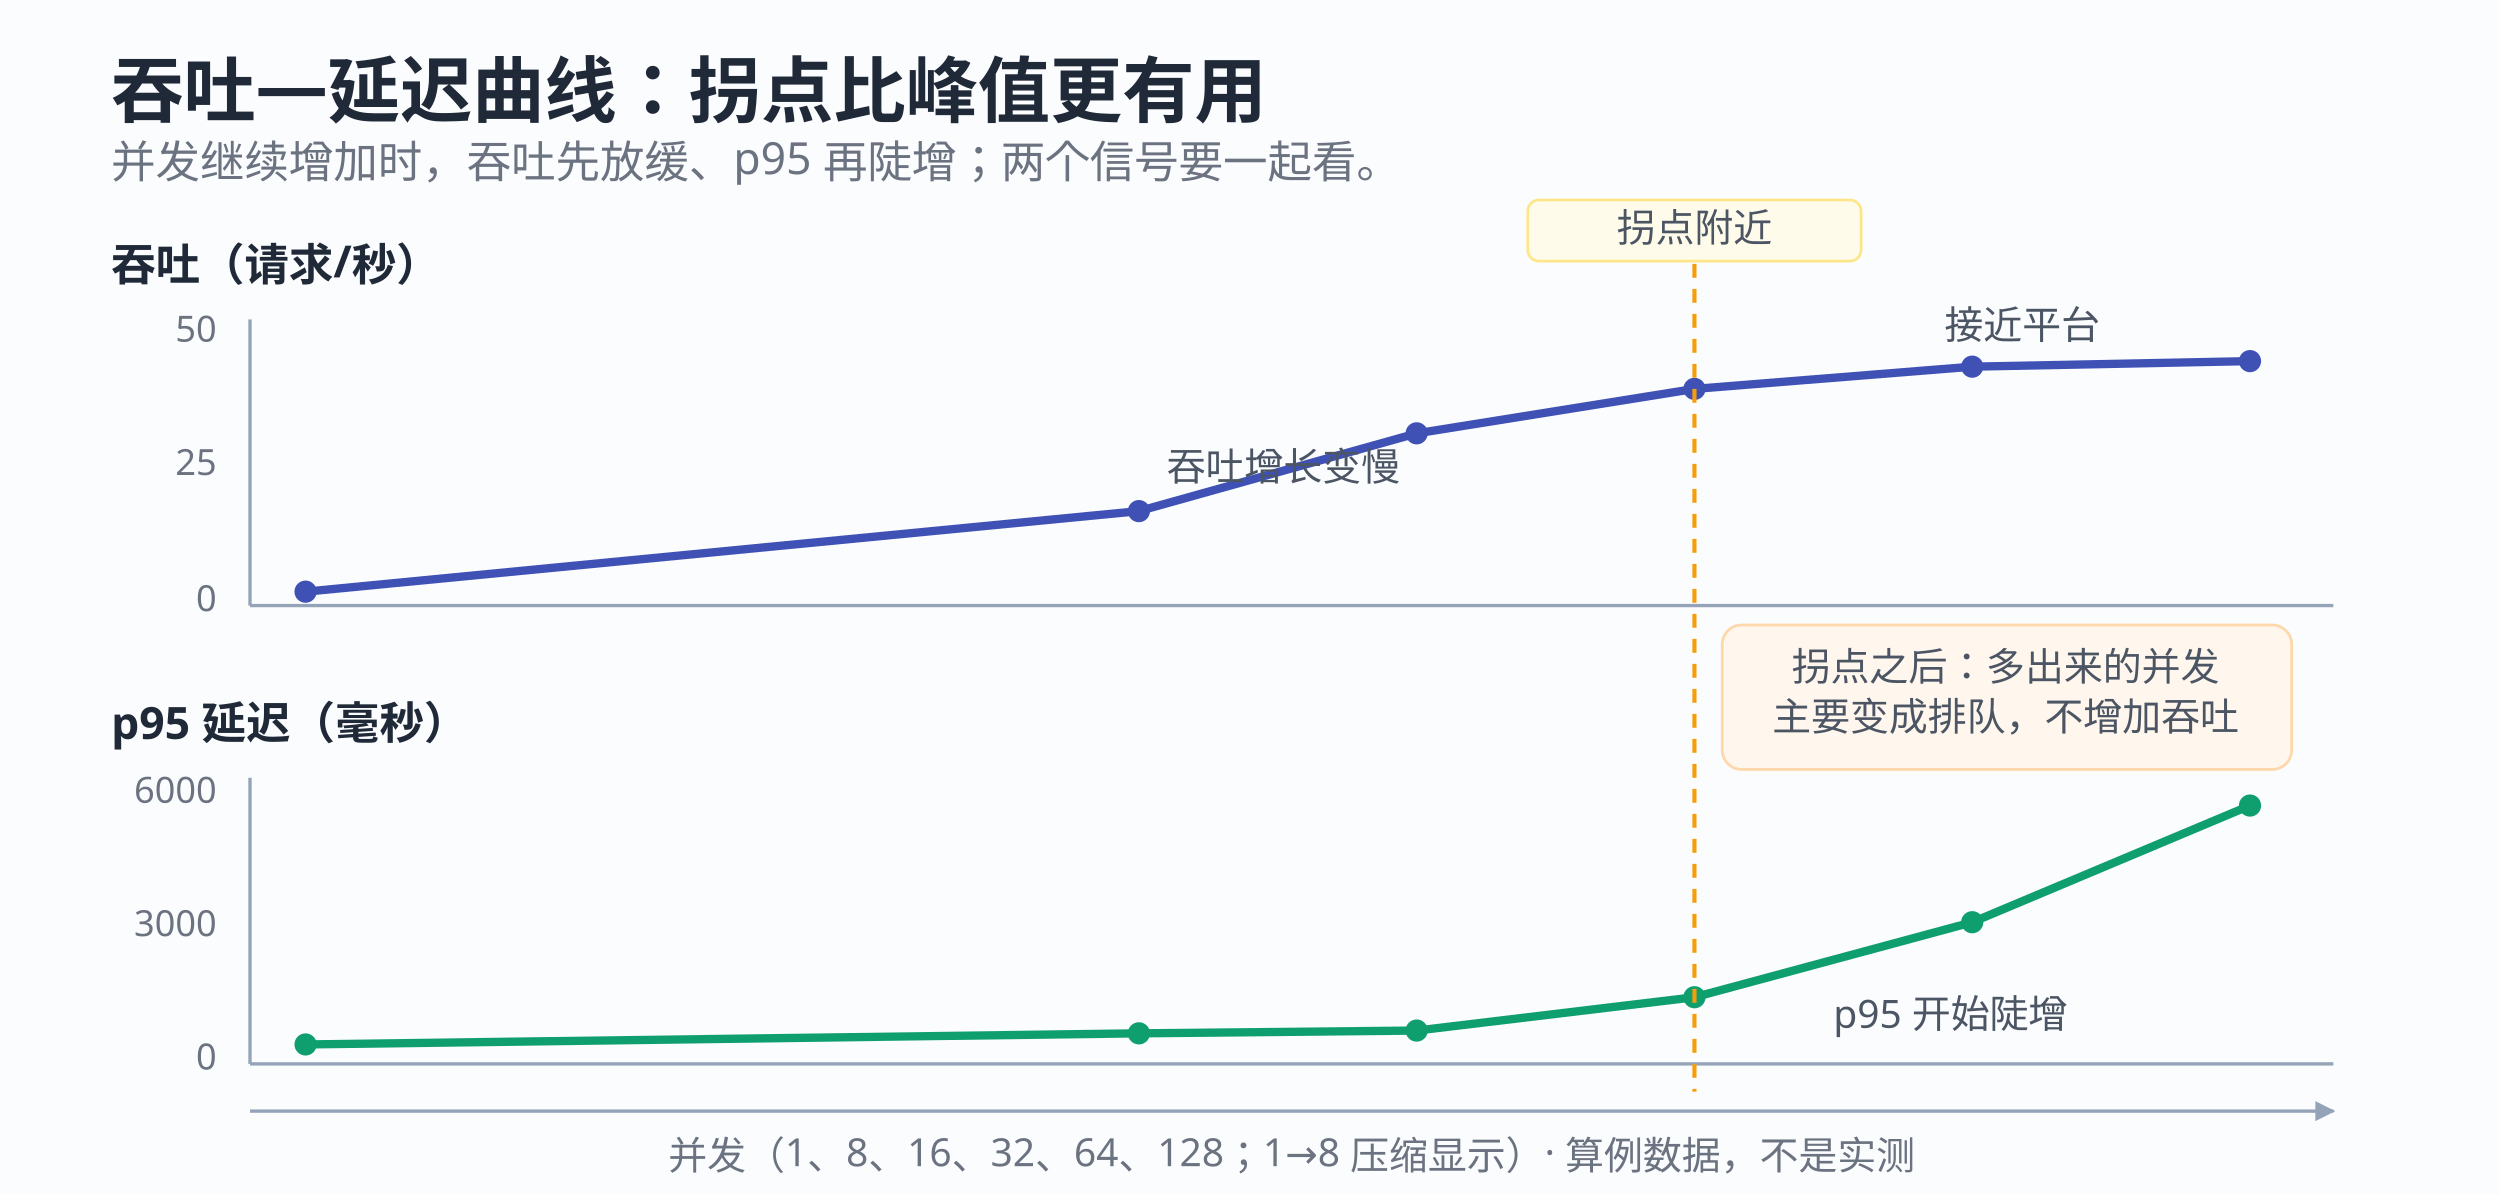
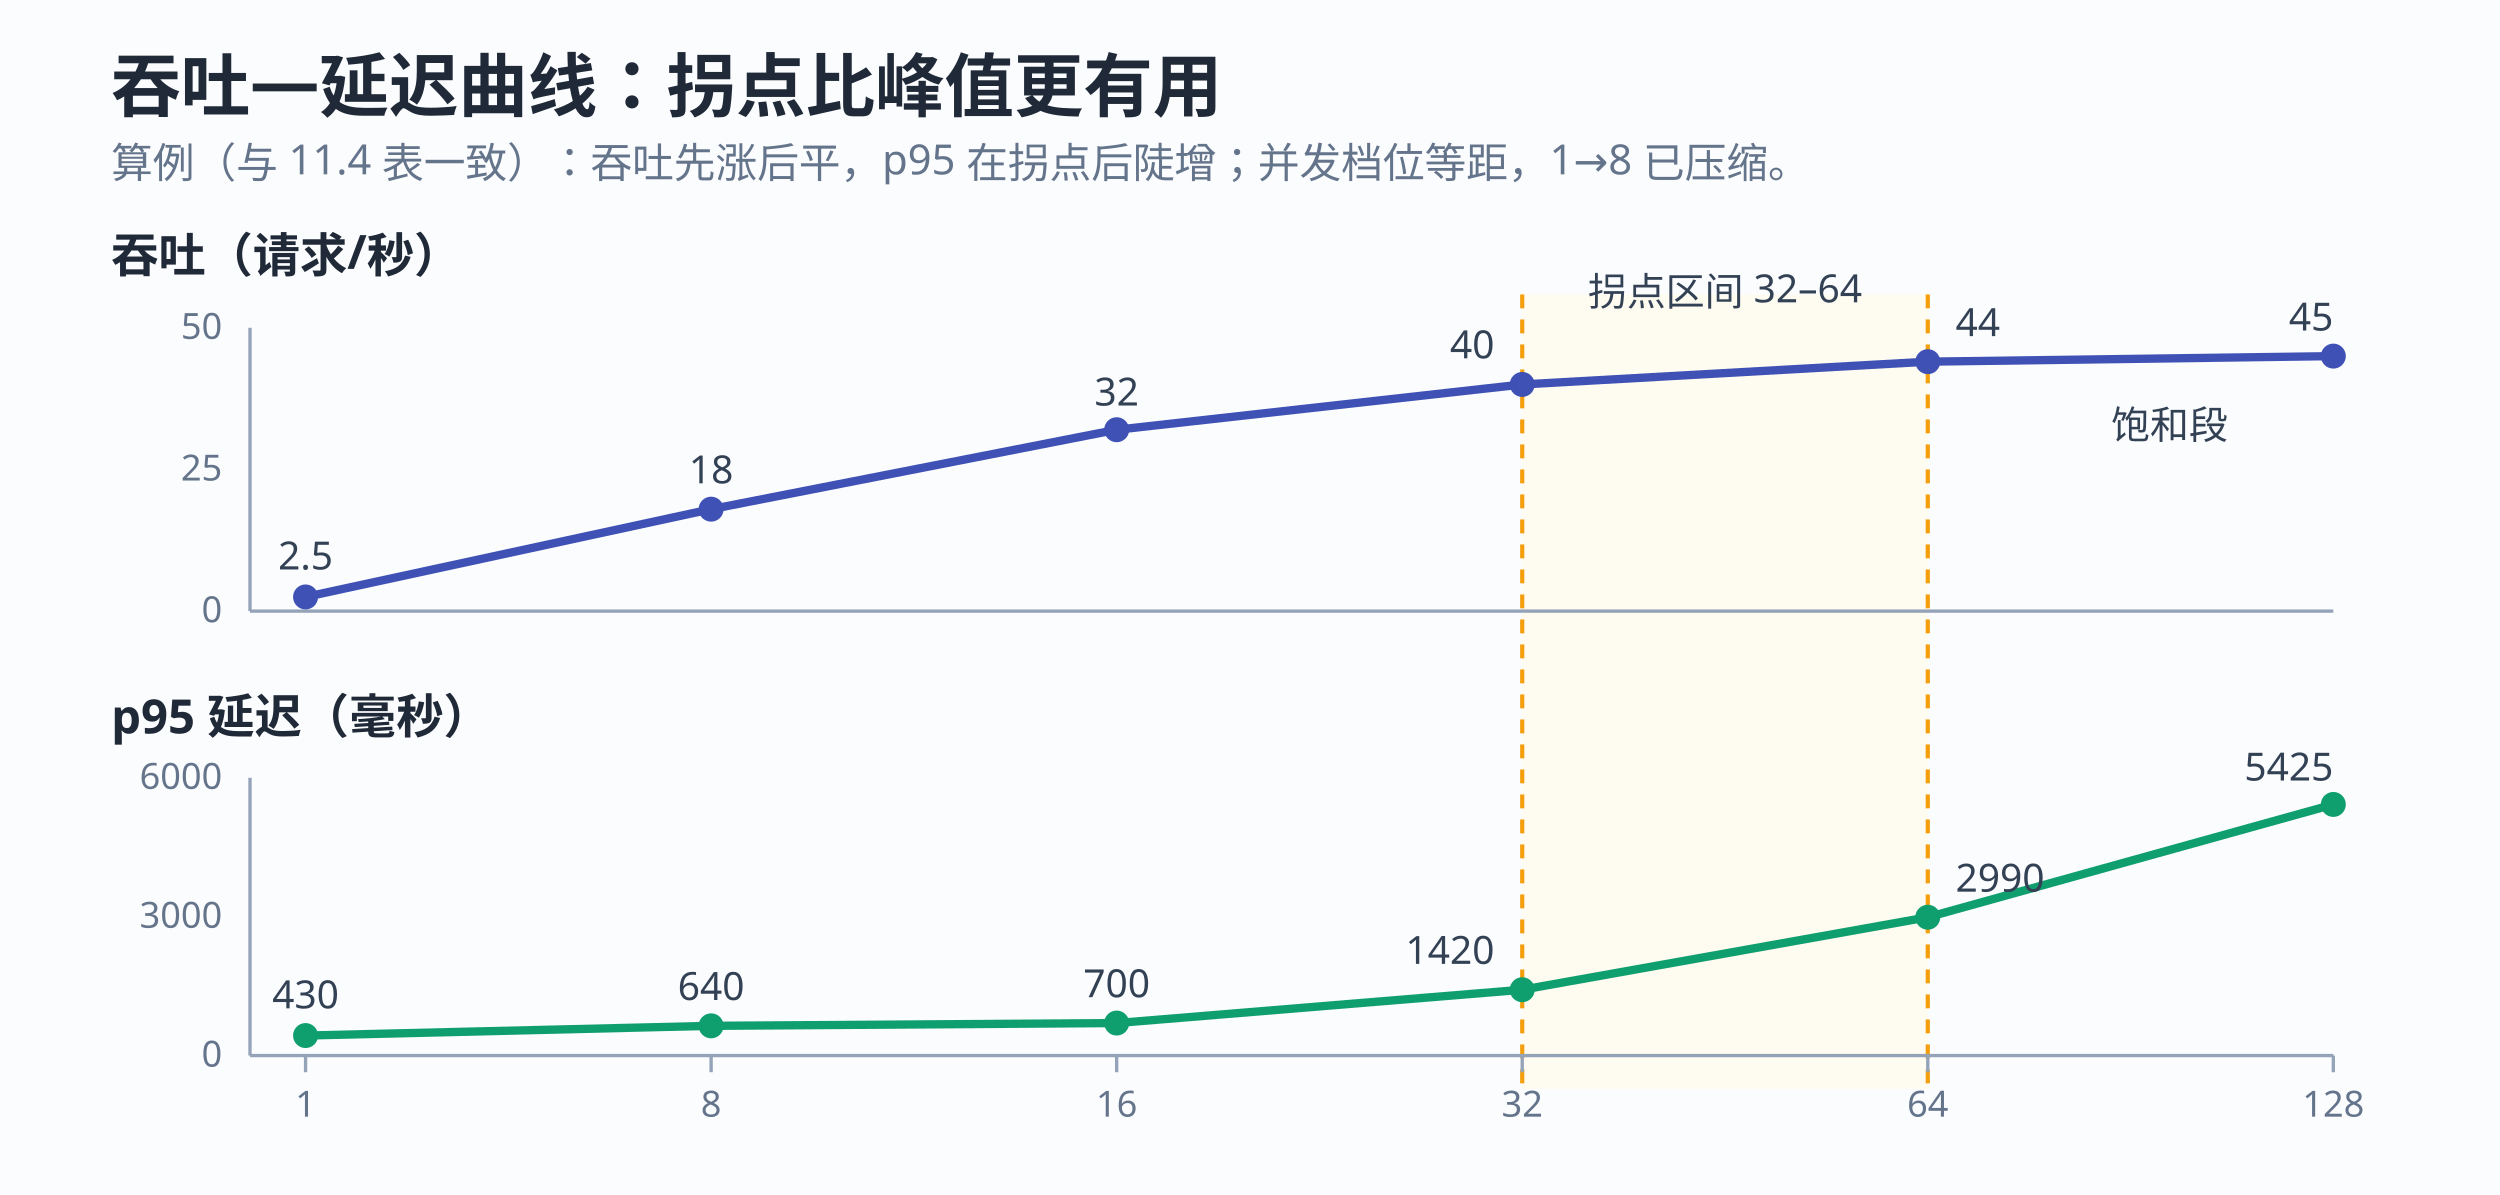
- <svg xmlns="http://www.w3.org/2000/svg" viewBox="0 0 900 430" role="img" aria-label="吞吐与 p95 延迟随并发变化的示意曲线">
+ <svg xmlns="http://www.w3.org/2000/svg" viewBox="0 0 900 430" role="img" aria-label="吞吐与 p95 延迟随并发变化的算例曲线：拐点区间 32–64">
  <style>
text{font-family:"PingFang SC","Hiragino Sans GB","Microsoft YaHei",sans-serif}
- .title{font-size:26px;font-weight:700;fill:#1f2937}.sub{font-size:16px;fill:#6b7280}
- .label{font-size:16px;font-weight:700;fill:#1f2937}.small{font-size:14px;fill:#4b5563}
- .tick{font-size:13px;fill:#6b7280}.note{font-size:14px;fill:#6b7280}
+ .title{font-size:25px;font-weight:700;fill:#1f2937}
+ .sub{font-size:15px;fill:#64748b}
+ .label{font-size:17px;font-weight:600;fill:#1f2937}
+ .small{font-size:14px;fill:#334155}
+ .tick{font-size:13px;fill:#64748b}
+ .axis{stroke:#94a3b8;stroke-width:1.2}
+ .grid{stroke:#e2e8f0;stroke-width:1}
</style>
-   <defs>
-     <marker id="a" viewBox="0 0 10 10" refX="9" refY="5" markerWidth="6" markerHeight="6" orient="auto">
-       <path d="M0,0 L10,5 L0,10 z" fill="#94a3b8" />
-     </marker>
-   </defs>
  <rect width="900" height="430" fill="#fbfcfe" />
-   <text x="40" y="42" class="title">吞吐—延迟曲线：拐点比峰值更有用</text>
-   <text x="40" y="64" class="sub">并发继续增加时，吞吐先放缓、p95 再陡增；两个信号要一起看。</text>
-   <text x="40" y="101" class="label">吞吐（请求/秒）</text>
-   <line x1="90" y1="115" x2="90" y2="218" stroke="#94a3b8" stroke-width="1.2" />
-   <line x1="90" y1="218" x2="840" y2="218" stroke="#94a3b8" stroke-width="1.2" />
-   <text x="78" y="220" class="tick" text-anchor="end">0</text>
-   <text x="78" y="171" class="tick" text-anchor="end">25</text>
-   <text x="78" y="123" class="tick" text-anchor="end">50</text>
-   <polyline points="110,213 410,184 510,156 610,140 710,132 810,130" fill="none" stroke="#3f51b5" stroke-width="3" />
-   <circle cx="110" cy="213" r="4" fill="#3f51b5" />
-   <circle cx="410" cy="184" r="4" fill="#3f51b5" />
-   <circle cx="510" cy="156" r="4" fill="#3f51b5" />
-   <circle cx="610" cy="140" r="4" fill="#3f51b5" />
-   <circle cx="710" cy="132" r="4" fill="#3f51b5" />
-   <circle cx="810" cy="130" r="4" fill="#3f51b5" />
-   <text x="420" y="173" class="small">吞吐增长变慢</text>
-   <text x="700" y="122" class="small" fill="#b45309">接近平台</text>
-   <text x="40" y="266" class="label">p95 延迟（毫秒）</text>
-   <line x1="90" y1="280" x2="90" y2="383" stroke="#94a3b8" stroke-width="1.2" />
-   <line x1="90" y1="383" x2="840" y2="383" stroke="#94a3b8" stroke-width="1.2" />
-   <text x="78" y="385" class="tick" text-anchor="end">0</text>
-   <text x="78" y="337" class="tick" text-anchor="end">3000</text>
-   <text x="78" y="289" class="tick" text-anchor="end">6000</text>
-   <polyline points="110,376 410,372 510,371 610,359 710,332 810,290" fill="none" stroke="#0f9f6e" stroke-width="3" />
-   <circle cx="110" cy="376" r="4" fill="#0f9f6e" />
-   <circle cx="410" cy="372" r="4" fill="#0f9f6e" />
-   <circle cx="510" cy="371" r="4" fill="#0f9f6e" />
-   <circle cx="610" cy="359" r="4" fill="#0f9f6e" />
-   <circle cx="710" cy="332" r="4" fill="#0f9f6e" />
-   <circle cx="810" cy="290" r="4" fill="#0f9f6e" />
-   <text x="660" y="370" class="small" fill="#b45309">p95 开始陡增</text>
-   <line x1="610" y1="95" x2="610" y2="393" stroke="#f59e0b" stroke-width="1.5" stroke-dasharray="5 4" />
-   <rect x="550" y="72" width="120" height="22" rx="4" fill="#fffbeb" stroke="#fde68a" />
-   <text x="610" y="87" class="small" text-anchor="middle">拐点附近</text>
-   <rect x="620" y="225" width="205" height="52" rx="7" fill="#fff7ed" stroke="#fed7aa" />
-   <text x="722" y="245" class="small" text-anchor="middle">拐点之后：多出来的并发</text>
-   <text x="722" y="263" class="small" text-anchor="middle">主要变成排队，不增加吞吐</text>
-   <line x1="90" y1="400" x2="840" y2="400" stroke="#94a3b8" stroke-width="1.2" marker-end="url(#a)" />
-   <text x="465" y="421" class="note" text-anchor="middle">并发（1、8、16、32、64、128；1→8 压缩显示）· 算例数据，不是实测</text>
+   <text x="40" y="40" class="title">吞吐—延迟曲线：拐点比峰值更有用</text>
+   <text x="40" y="64" class="sub">算例（与 11.4 表一致）：吞吐先涨后平，p95 在拐点后陡增；并发档位等距，1→8 已压缩。</text>
+   <rect x="548" y="106" width="146" height="286" fill="#fffbeb" opacity="0.7" />
+   <line x1="548" y1="106" x2="548" y2="392" stroke="#f59e0b" stroke-width="1.5" stroke-dasharray="5 4" />
+   <line x1="694" y1="106" x2="694" y2="392" stroke="#f59e0b" stroke-width="1.5" stroke-dasharray="5 4" />
+   <text x="621" y="110" class="small" text-anchor="middle" fill="#b45309">拐点区间 32–64</text>
+   <text x="40" y="98" class="label">吞吐（请求/秒）</text>
+   <line x1="90" y1="220" x2="840" y2="220" class="axis" />
+   <line x1="90" y1="118" x2="90" y2="220" class="axis" />
+   <text x="80" y="224" class="tick" text-anchor="end">0</text>
+   <text x="80" y="173" class="tick" text-anchor="end">25</text>
+   <text x="80" y="122" class="tick" text-anchor="end">50</text>
+   <polyline points="110,214.9 256,183.3 402,154.7 548,138.4 694,130.2 840,128.2" fill="none" stroke="#3f51b5" stroke-width="3" />
+   <circle cx="110" cy="214.9" r="4.5" fill="#3f51b5" />
+   <text x="110" y="205" class="small" text-anchor="middle">2.5</text>
+   <circle cx="256" cy="183.3" r="4.5" fill="#3f51b5" />
+   <text x="256" y="174" class="small" text-anchor="middle">18</text>
+   <circle cx="402" cy="154.7" r="4.5" fill="#3f51b5" />
+   <text x="402" y="146" class="small" text-anchor="middle">32</text>
+   <circle cx="548" cy="138.4" r="4.5" fill="#3f51b5" />
+   <text x="538" y="129" class="small" text-anchor="end">40</text>
+   <circle cx="694" cy="130.2" r="4.5" fill="#3f51b5" />
+   <text x="704" y="121" class="small" text-anchor="start">44</text>
+   <circle cx="840" cy="128.2" r="4.5" fill="#3f51b5" />
+   <text x="840" y="119" class="small" text-anchor="end">45</text>
+   <text x="760" y="158" class="small" fill="#64748b">饱和段</text>
+   <text x="40" y="264" class="label">p95 延迟（毫秒）</text>
+   <line x1="90" y1="380" x2="840" y2="380" class="axis" />
+   <line x1="90" y1="280" x2="90" y2="380" class="axis" />
+   <text x="80" y="384" class="tick" text-anchor="end">0</text>
+   <text x="80" y="334" class="tick" text-anchor="end">3000</text>
+   <text x="80" y="284" class="tick" text-anchor="end">6000</text>
+   <polyline points="110,372.8 256,369.3 402,368.3 548,356.3 694,330.2 840,289.6" fill="none" stroke="#0f9f6e" stroke-width="3" />
+   <circle cx="110" cy="372.8" r="4.5" fill="#0f9f6e" />
+   <text x="110" y="363" class="small" text-anchor="middle">430</text>
+   <circle cx="256" cy="369.3" r="4.5" fill="#0f9f6e" />
+   <text x="256" y="360" class="small" text-anchor="middle">640</text>
+   <circle cx="402" cy="368.3" r="4.5" fill="#0f9f6e" />
+   <text x="402" y="359" class="small" text-anchor="middle">700</text>
+   <circle cx="548" cy="356.3" r="4.5" fill="#0f9f6e" />
+   <text x="538" y="347" class="small" text-anchor="end">1420</text>
+   <circle cx="694" cy="330.2" r="4.5" fill="#0f9f6e" />
+   <text x="704" y="321" class="small" text-anchor="start">2990</text>
+   <circle cx="840" cy="289.6" r="4.5" fill="#0f9f6e" />
+   <text x="840" y="281" class="small" text-anchor="end">5425</text>
+   <line x1="110" y1="380" x2="110" y2="386" class="axis" />
+   <line x1="256" y1="380" x2="256" y2="386" class="axis" />
+   <line x1="402" y1="380" x2="402" y2="386" class="axis" />
+   <line x1="548" y1="380" x2="548" y2="386" class="axis" />
+   <line x1="694" y1="380" x2="694" y2="386" class="axis" />
+   <line x1="840" y1="380" x2="840" y2="386" class="axis" />
+   <text x="110" y="402" class="tick" text-anchor="middle">1</text>
+   <text x="256" y="402" class="tick" text-anchor="middle">8</text>
+   <text x="402" y="402" class="tick" text-anchor="middle">16</text>
+   <text x="548" y="402" class="tick" text-anchor="middle">32</text>
+   <text x="694" y="402" class="tick" text-anchor="middle">64</text>
+   <text x="840" y="402" class="tick" text-anchor="middle">128</text>
</svg>
